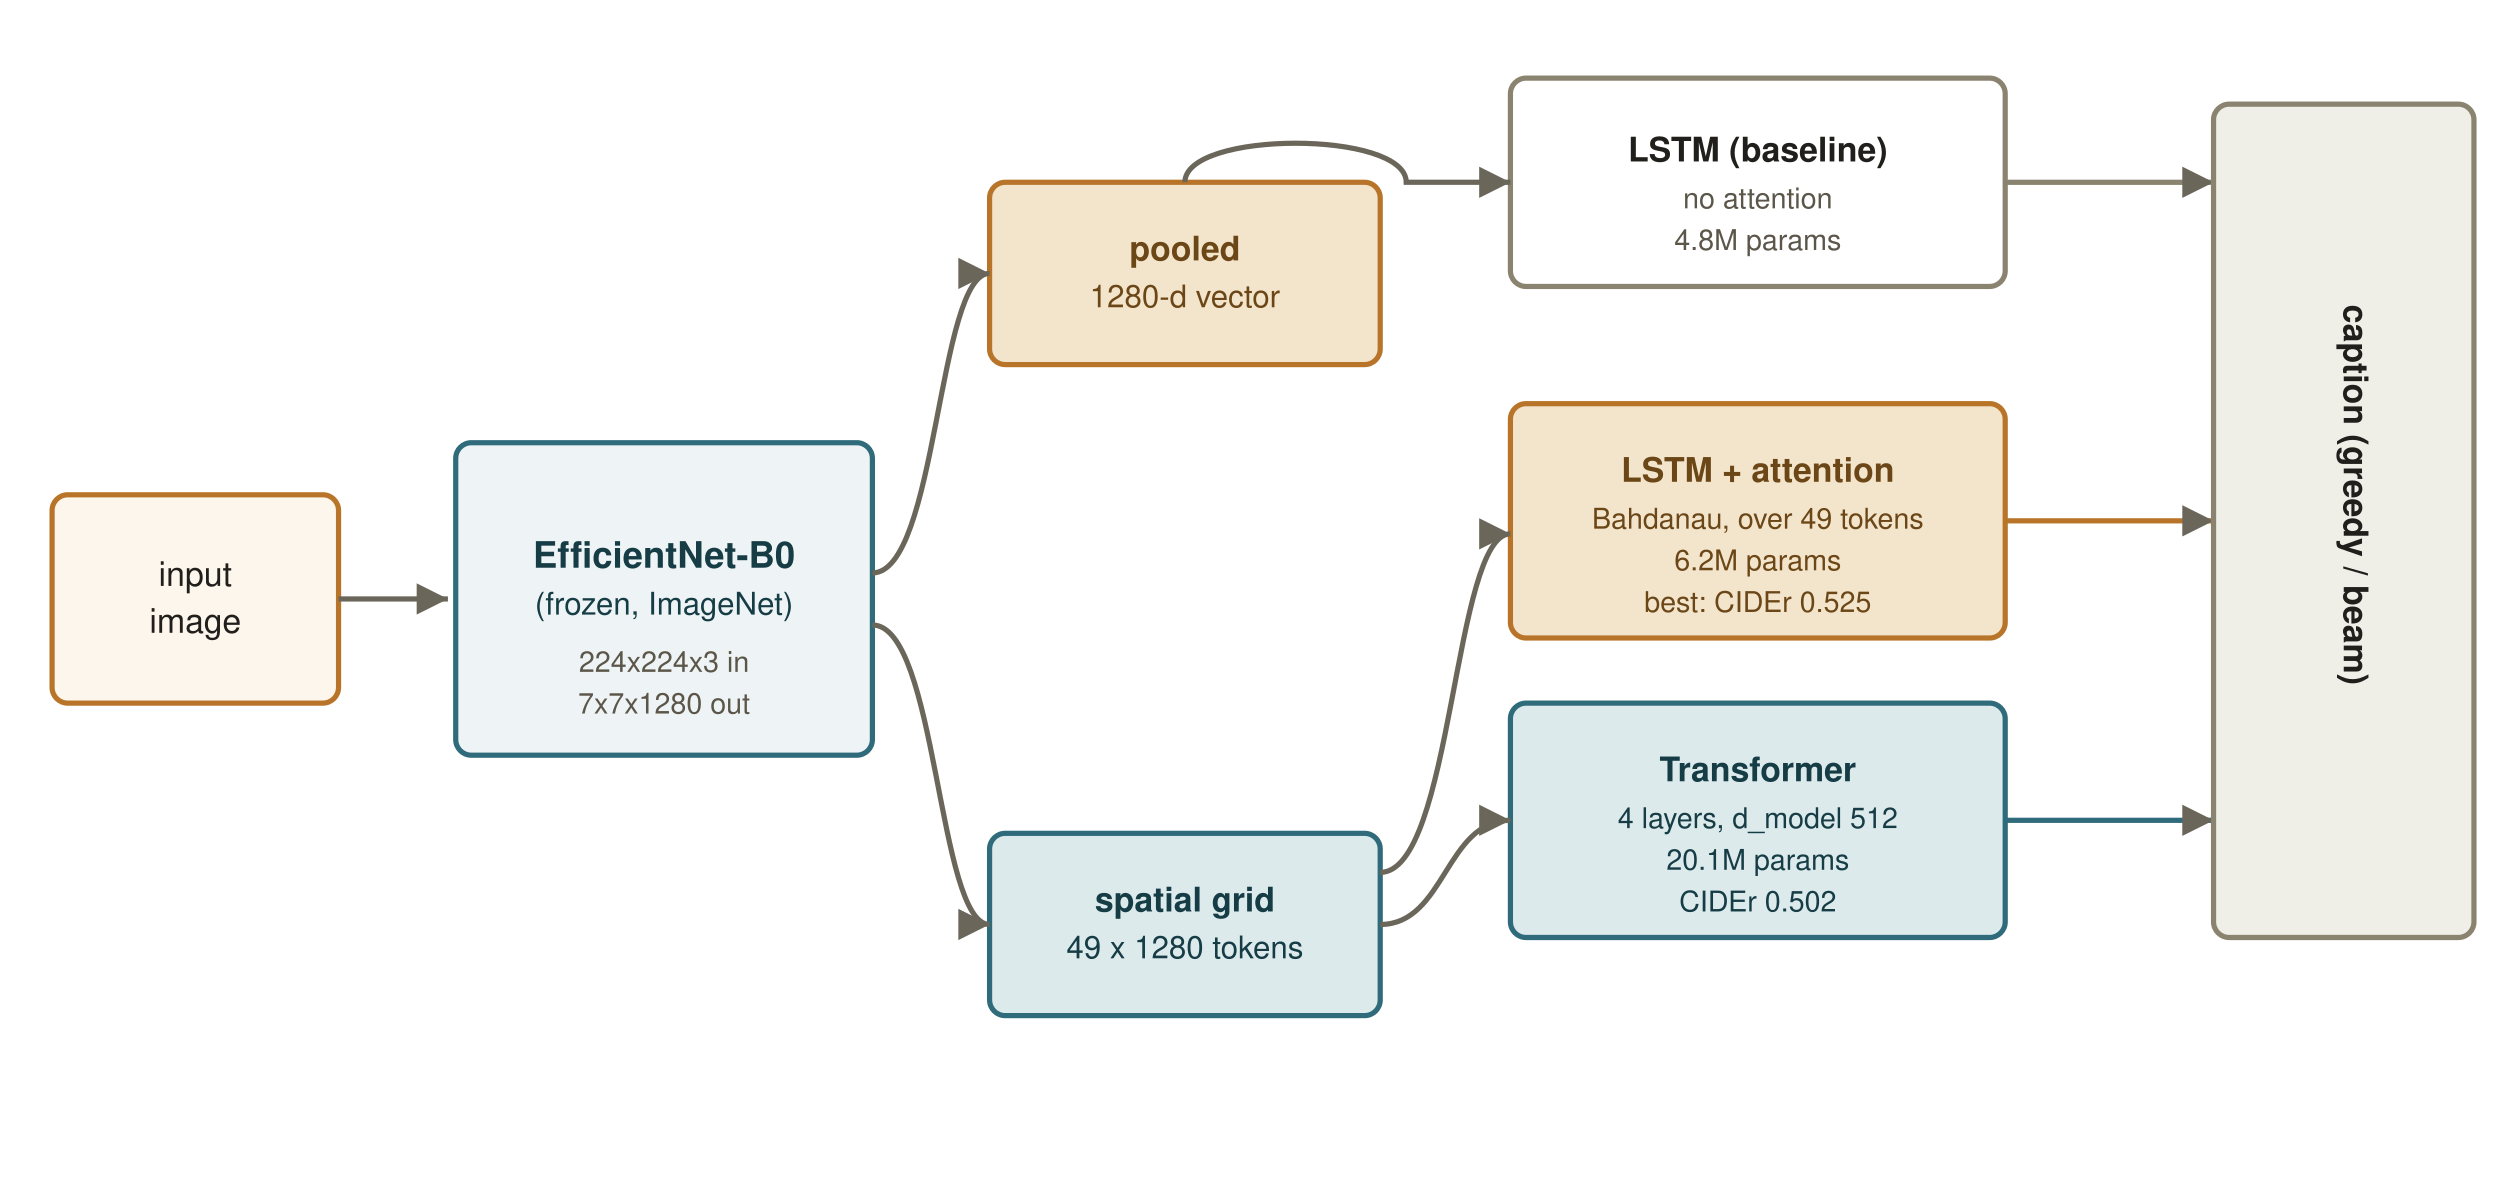
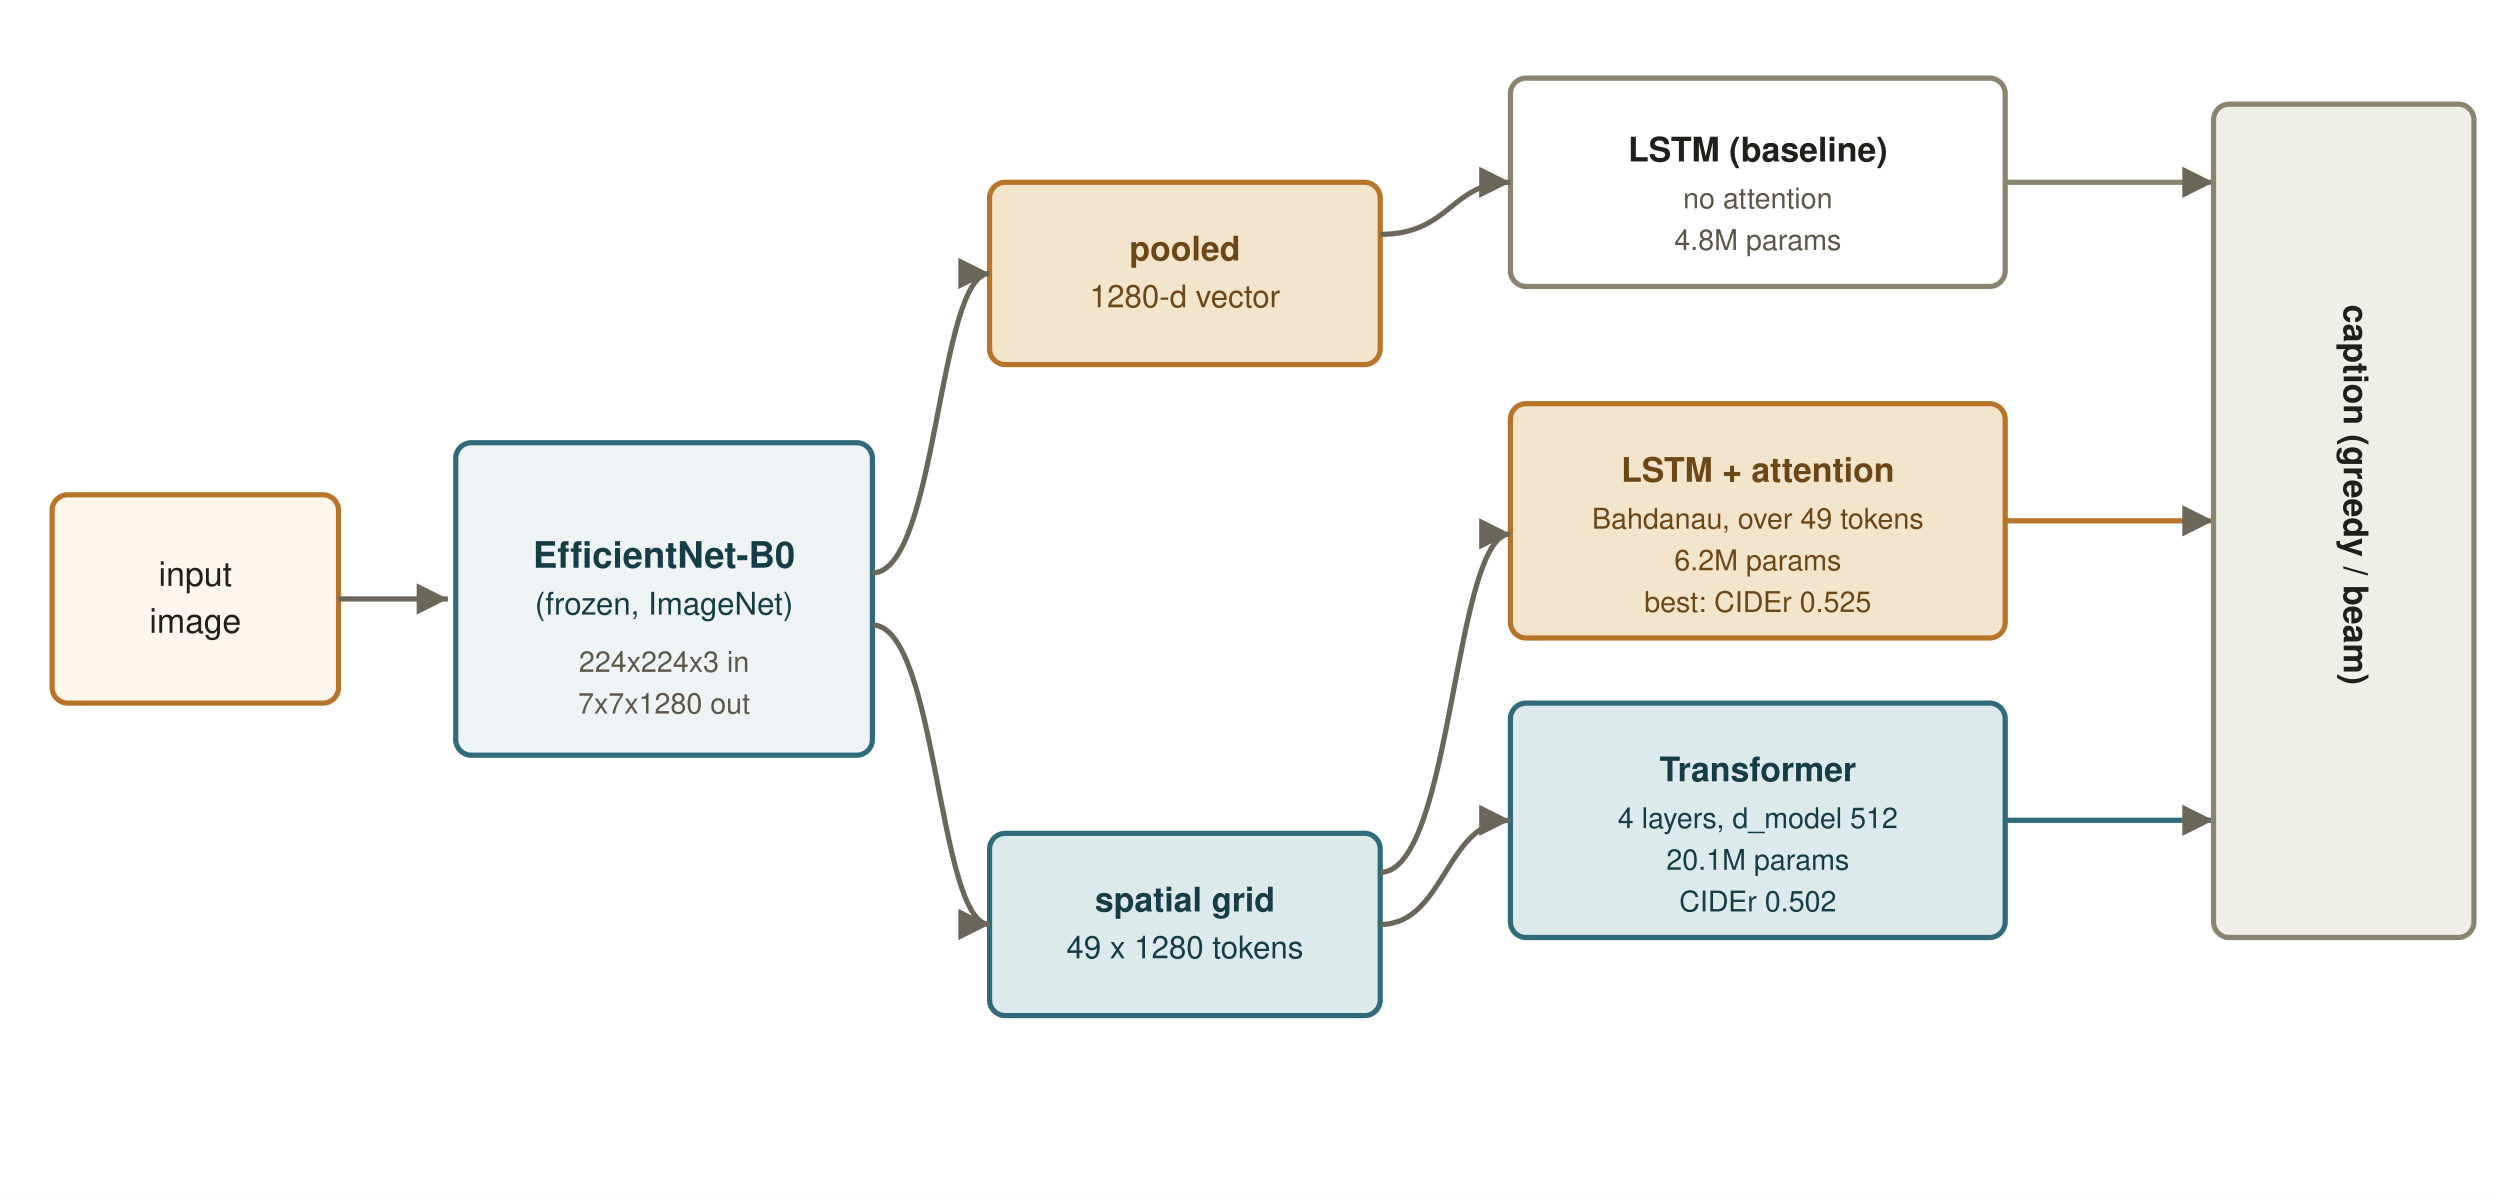
<svg xmlns="http://www.w3.org/2000/svg" viewBox="0 0 960 460" font-family="Helvetica, Arial, sans-serif">
  <rect x="0" y="0" width="960" height="460" fill="#ffffff" />
  <rect x="20" y="190" width="110" height="80" rx="6" fill="#fdf6ec" stroke="#b8752a" stroke-width="2" />
  <text x="75" y="225" text-anchor="middle" font-size="13" fill="#211f1c">input</text>
  <text x="75" y="243" text-anchor="middle" font-size="13" fill="#211f1c">image</text>
  <line x1="130" y1="230" x2="172" y2="230" stroke="#6b665a" stroke-width="2" marker-end="url(#arrow)" />
  <rect x="175" y="170" width="160" height="120" rx="6" fill="#eef4f5" stroke="#2f6b7a" stroke-width="2" />
  <text x="255" y="218" text-anchor="middle" font-size="14" font-weight="bold" fill="#163c45">EfficientNet-B0</text>
  <text x="255" y="236" text-anchor="middle" font-size="12" fill="#163c45">(frozen, ImageNet)</text>
  <text x="255" y="258" text-anchor="middle" font-size="11" fill="#5b5649">224x224x3 in</text>
  <text x="255" y="274" text-anchor="middle" font-size="11" fill="#5b5649">7x7x1280 out</text>
  <rect x="380" y="70" width="150" height="70" rx="6" fill="#f3e4cc" stroke="#b8752a" stroke-width="2" />
  <text x="455" y="100" text-anchor="middle" font-size="13" font-weight="bold" fill="#6b4717">pooled</text>
  <text x="455" y="118" text-anchor="middle" font-size="12" fill="#6b4717">1280-d vector</text>
  <rect x="380" y="320" width="150" height="70" rx="6" fill="#dceaec" stroke="#2f6b7a" stroke-width="2" />
  <text x="455" y="350" text-anchor="middle" font-size="13" font-weight="bold" fill="#163c45">spatial grid</text>
  <text x="455" y="368" text-anchor="middle" font-size="12" fill="#163c45">49 x 1280 tokens</text>
  <path d="M 335 220 C 360 220, 360 105, 380 105" fill="none" stroke="#6b665a" stroke-width="2" marker-end="url(#arrow)" />
  <path d="M 335 240 C 360 240, 360 355, 380 355" fill="none" stroke="#6b665a" stroke-width="2" marker-end="url(#arrow)" />
  <rect x="580" y="30" width="190" height="80" rx="6" fill="#ffffff" stroke="#8a8370" stroke-width="2" />
  <text x="675" y="62" text-anchor="middle" font-size="13" font-weight="bold" fill="#211f1c">LSTM (baseline)</text>
  <text x="675" y="80" text-anchor="middle" font-size="11" fill="#5b5649">no attention</text>
  <text x="675" y="96" text-anchor="middle" font-size="11" fill="#5b5649">4.8M params</text>
  <rect x="580" y="155" width="190" height="90" rx="6" fill="#f3e4cc" stroke="#b8752a" stroke-width="2" />
  <text x="675" y="185" text-anchor="middle" font-size="13" font-weight="bold" fill="#6b4717">LSTM + attention</text>
  <text x="675" y="203" text-anchor="middle" font-size="11" fill="#6b4717">Bahdanau, over 49 tokens</text>
  <text x="675" y="219" text-anchor="middle" font-size="11" fill="#6b4717">6.2M params</text>
  <text x="675" y="235" text-anchor="middle" font-size="11" fill="#6b4717">best: CIDEr 0.525</text>
  <rect x="580" y="270" width="190" height="90" rx="6" fill="#dceaec" stroke="#2f6b7a" stroke-width="2" />
  <text x="675" y="300" text-anchor="middle" font-size="13" font-weight="bold" fill="#163c45">Transformer</text>
  <text x="675" y="318" text-anchor="middle" font-size="11" fill="#163c45">4 layers, d_model 512</text>
  <text x="675" y="334" text-anchor="middle" font-size="11" fill="#163c45">20.1M params</text>
  <text x="675" y="350" text-anchor="middle" font-size="11" fill="#163c45">CIDEr 0.502</text>
-   <path d="M 455 70 C 455 50, 540 50, 540 70 C 540 70, 560 70, 580 70" fill="none" stroke="#6b665a" stroke-width="2" marker-end="url(#arrow)" />
+   <path d="M 530 90 C 557 90, 557 70, 580 70" fill="none" stroke="#6b665a" stroke-width="2" marker-end="url(#arrow)" />
  <path d="M 530 335 C 558 335, 558 205, 580 205" fill="none" stroke="#6b665a" stroke-width="2" marker-end="url(#arrow)" />
  <path d="M 530 355 C 555 355, 555 315, 580 315" fill="none" stroke="#6b665a" stroke-width="2" marker-end="url(#arrow)" />
  <line x1="770" y1="70" x2="850" y2="70" stroke="#8a8370" stroke-width="2" marker-end="url(#arrow)" />
  <line x1="770" y1="200" x2="850" y2="200" stroke="#b8752a" stroke-width="2" marker-end="url(#arrow)" />
  <line x1="770" y1="315" x2="850" y2="315" stroke="#2f6b7a" stroke-width="2" marker-end="url(#arrow)" />
  <rect x="850" y="40" width="100" height="320" rx="6" fill="#efeee7" stroke="#8a8370" stroke-width="2" />
  <text x="900" y="190" text-anchor="middle" font-size="13" font-weight="bold" fill="#211f1c" transform="rotate(90 900 190)">caption (greedy / beam)</text>
  <defs>
    <marker id="arrow" markerWidth="8" markerHeight="8" refX="6" refY="3" orient="auto">
      <path d="M0,0 L6,3 L0,6 Z" fill="#6b665a" />
    </marker>
  </defs>
</svg>
